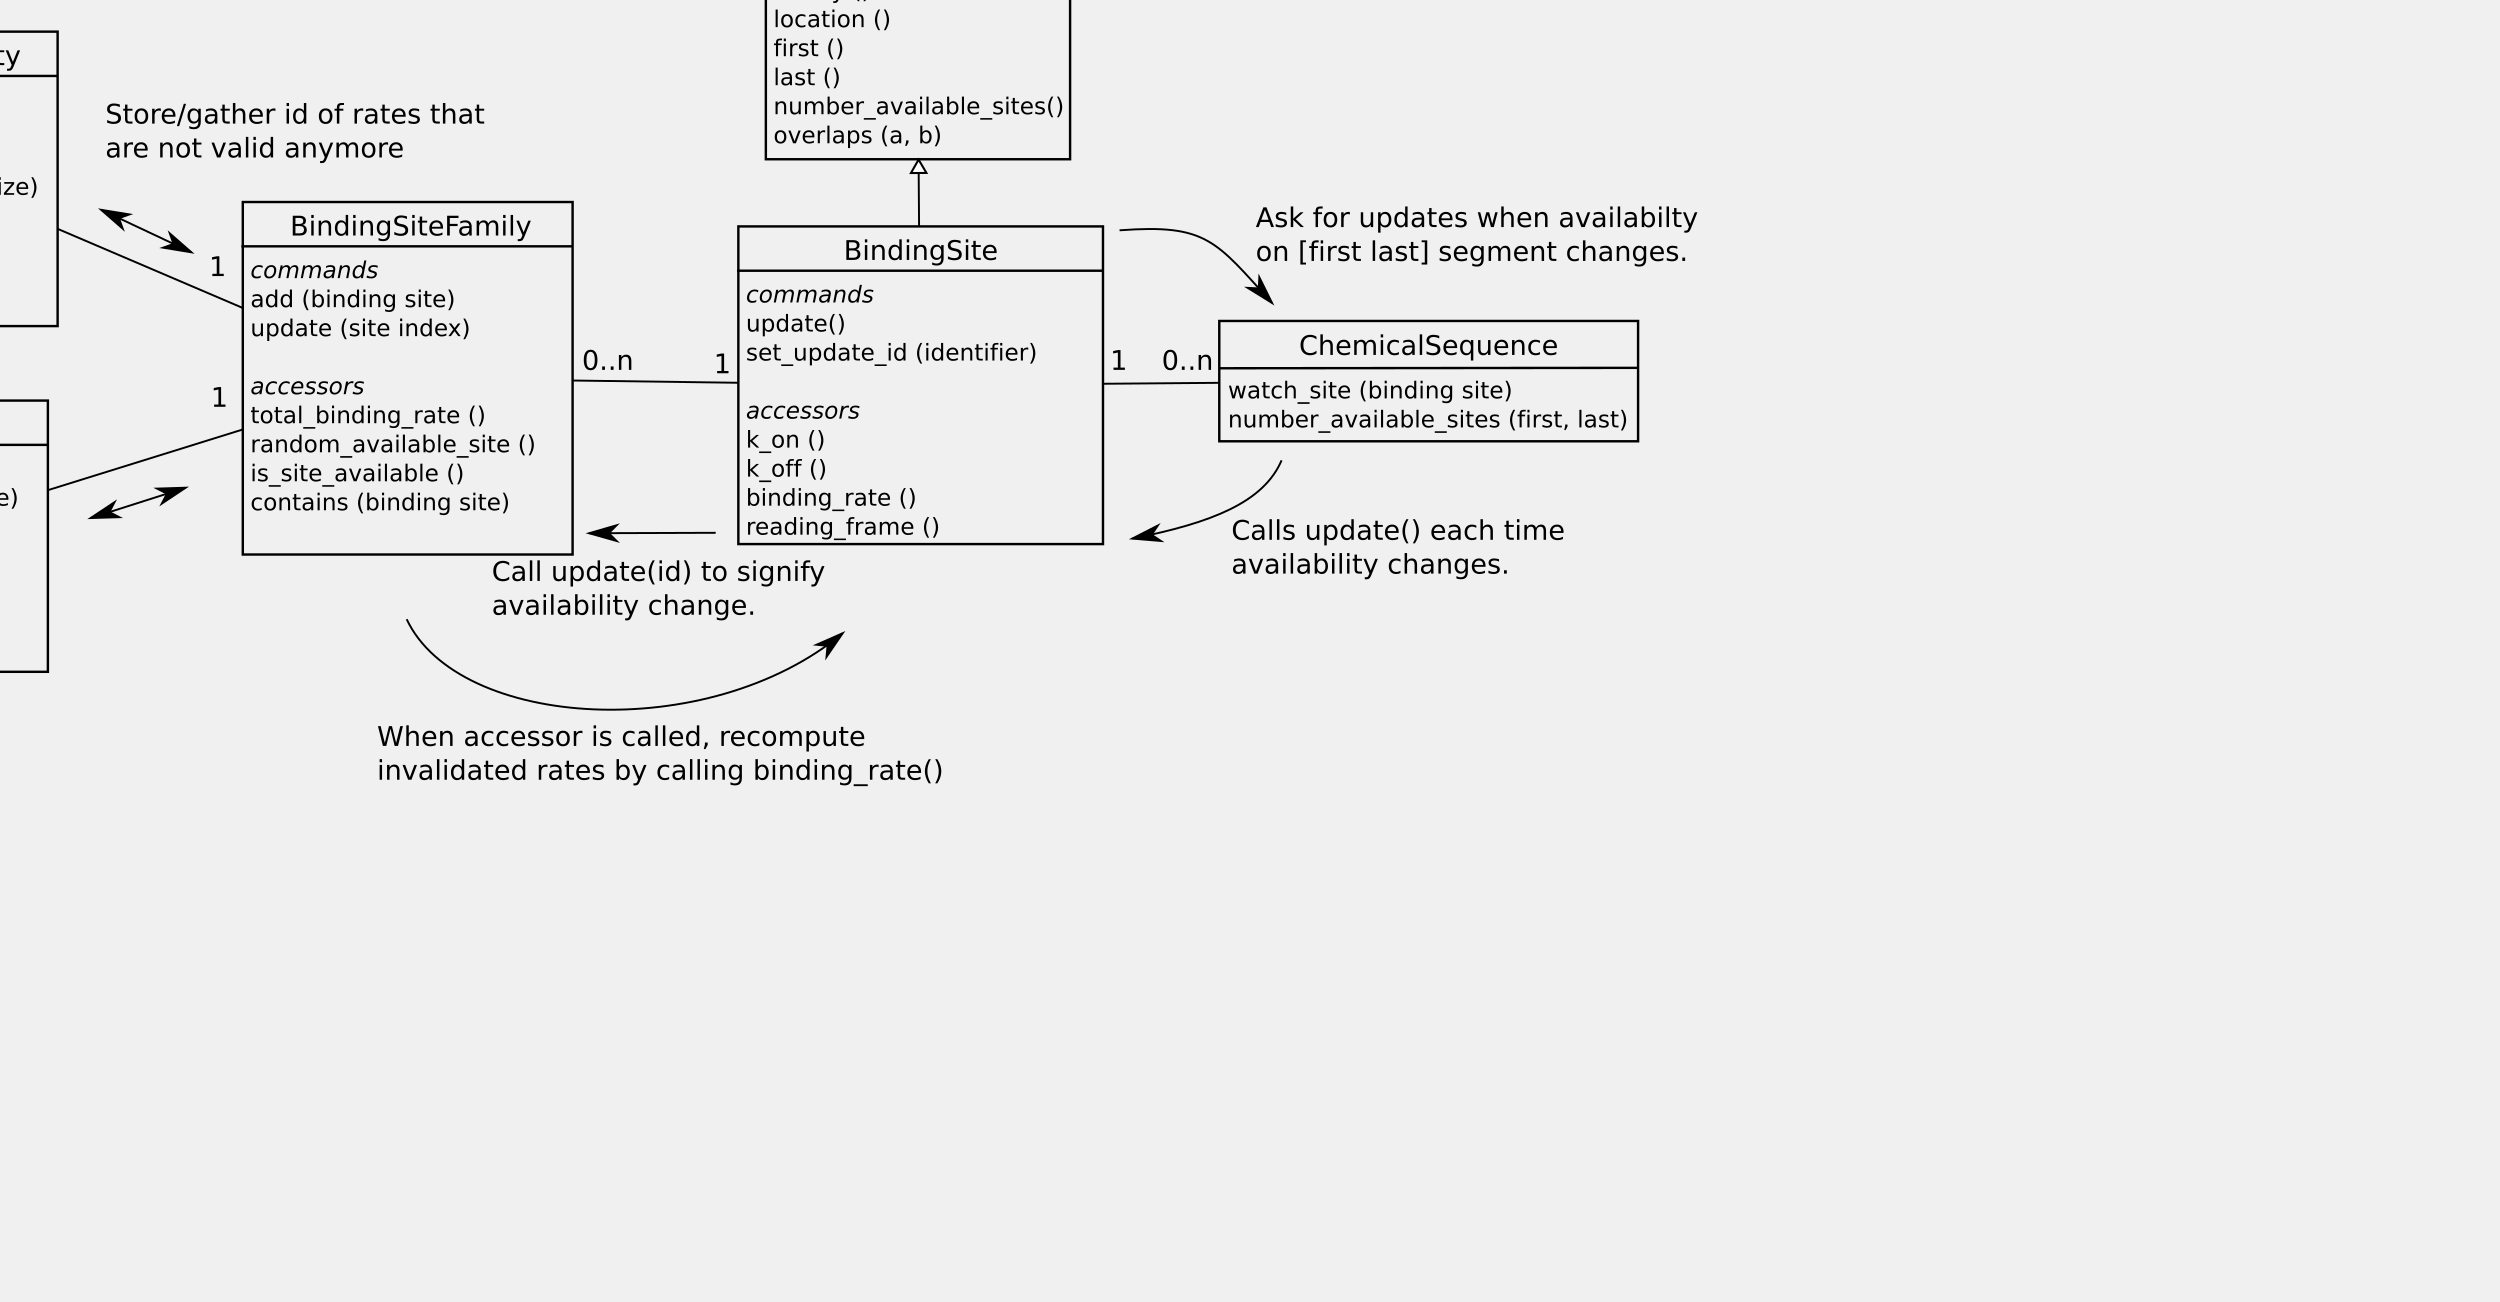
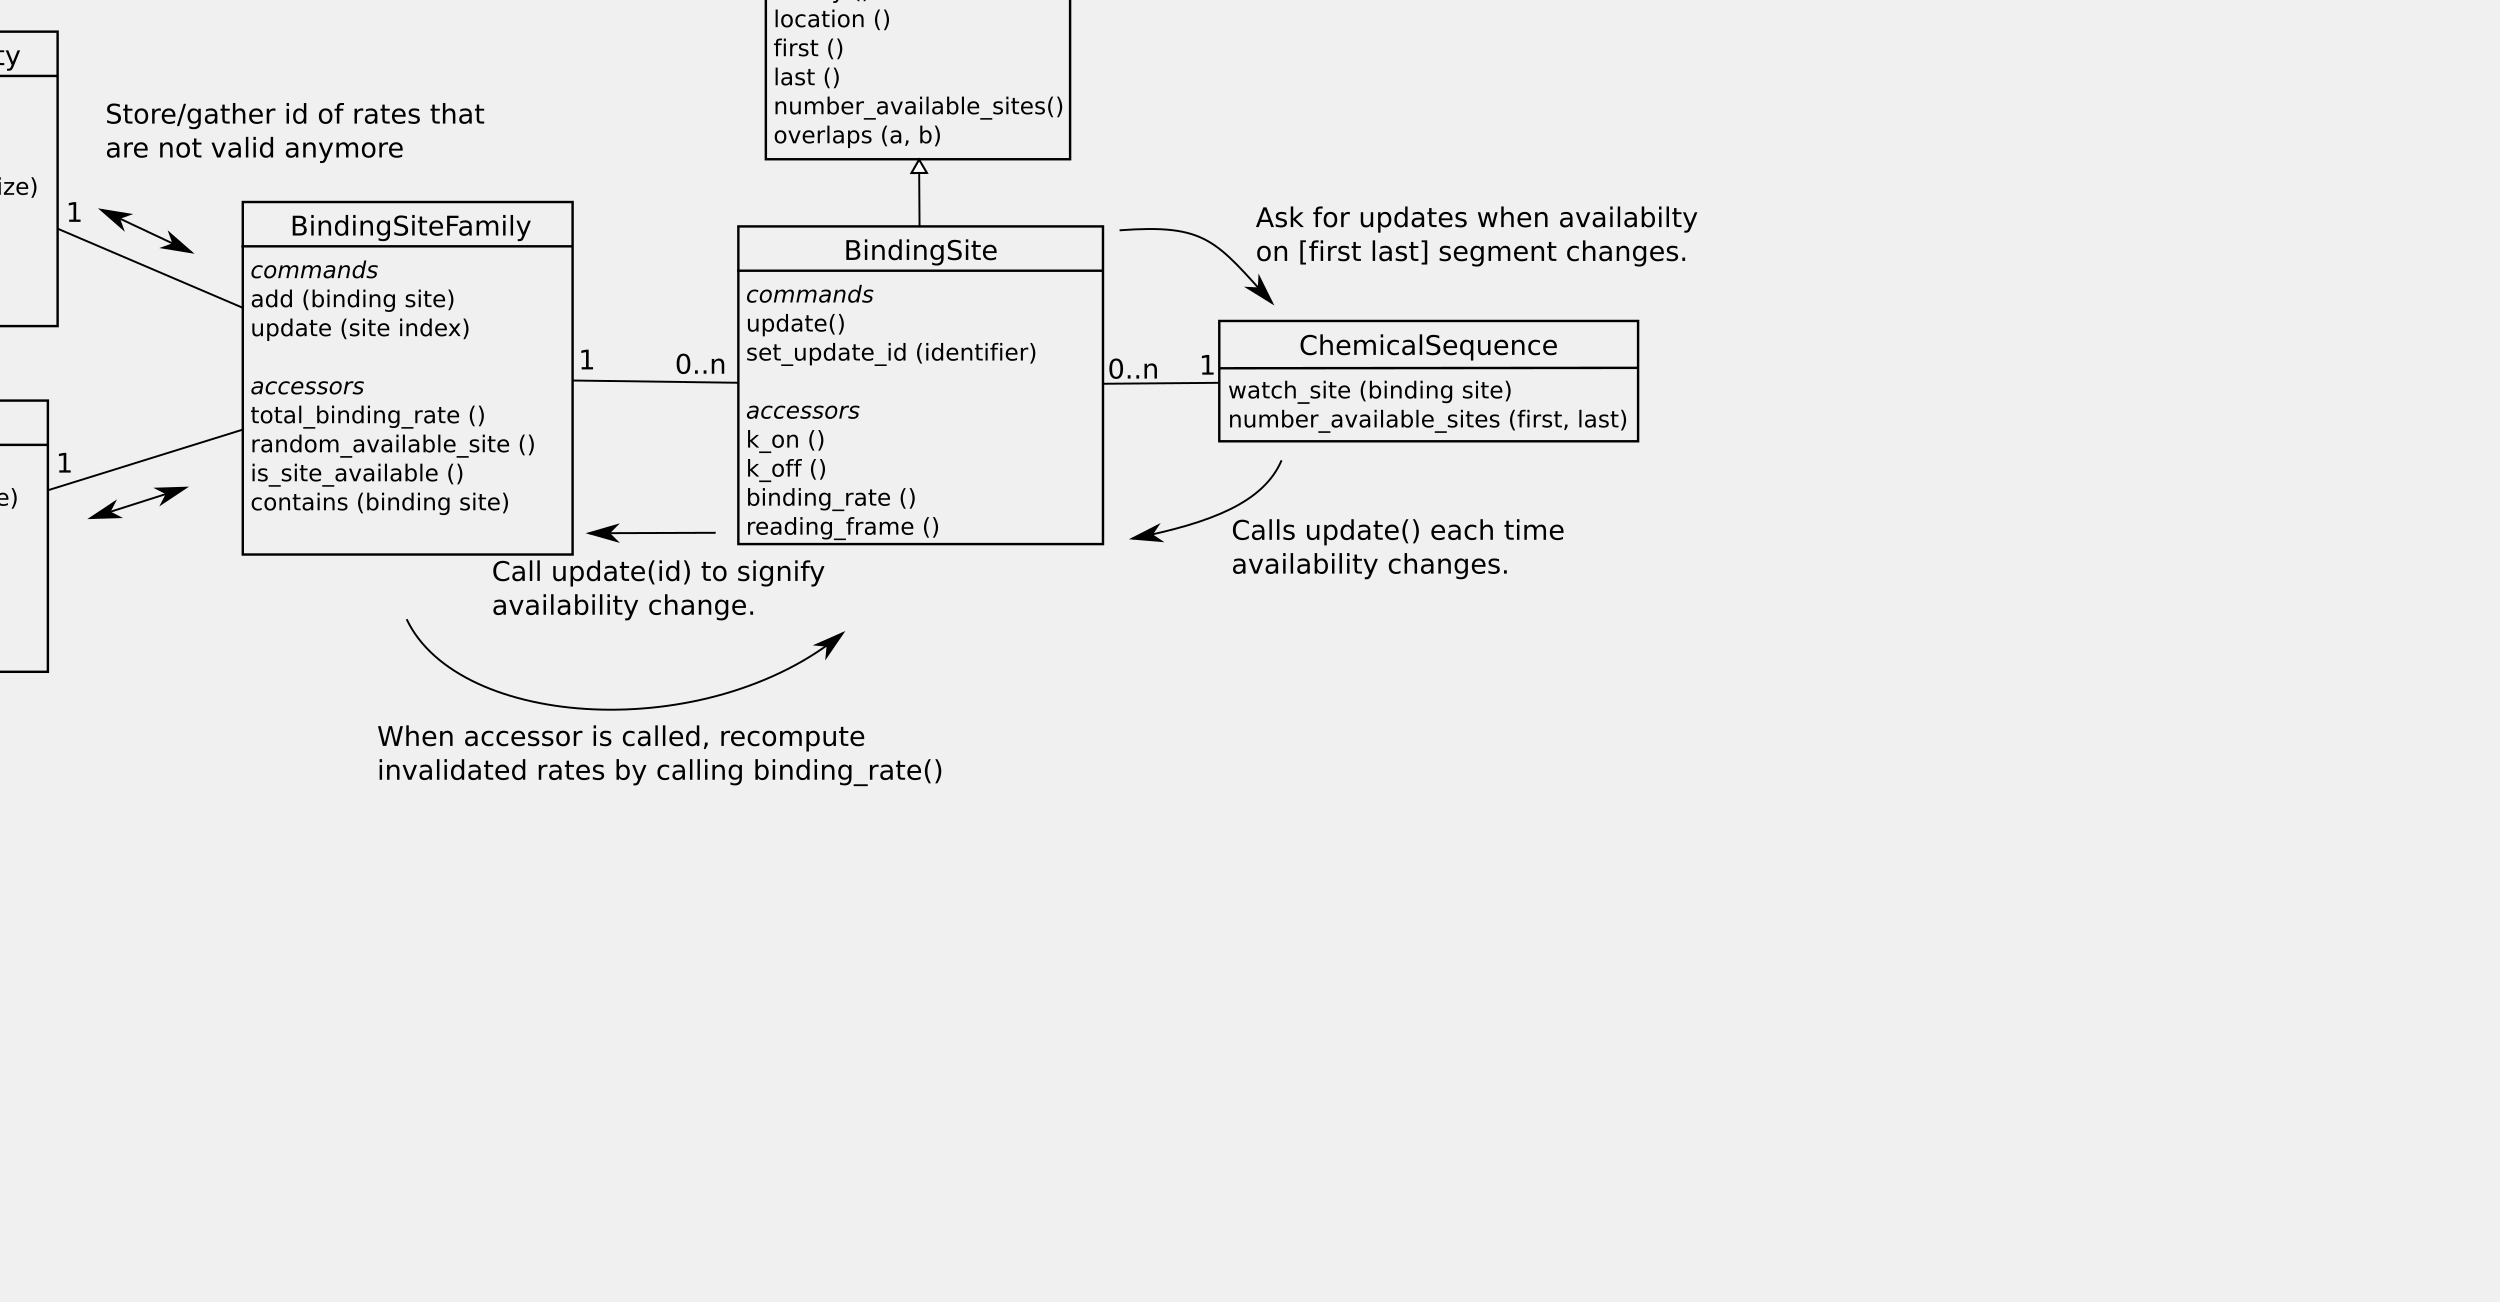
<svg xmlns="http://www.w3.org/2000/svg" id="svg2" version="1.1" width="1292.062" height="672.531" xml:space="preserve">
  <defs id="defs6">
    <marker orient="auto" refY="0.0" refX="0.0" id="Arrow1Lstart" style="overflow:visible">
      <path id="path4968" d="M 0.0,0.0 L 5.0,-5.0 L -12.5,0.0 L 5.0,5.0 L 0.0,0.0 z " style="fill-rule:evenodd;stroke:#000000;stroke-width:1.0pt;marker-start:none" transform="scale(0.8) translate(12.5,0)" />
    </marker>
    <marker orient="auto" refY="0.0" refX="0.0" id="Arrow1Mstart" style="overflow:visible">
      <path id="path4974" d="M 0.0,0.0 L 5.0,-5.0 L -12.5,0.0 L 5.0,5.0 L 0.0,0.0 z " style="fill-rule:evenodd;stroke:#000000;stroke-width:1.0pt;marker-start:none" transform="scale(0.4) translate(10,0)" />
    </marker>
    <marker orient="auto" refY="0.0" refX="0.0" id="Arrow2Lend" style="overflow:visible;">
      <path id="path5264" style="font-size:12.0;fill-rule:evenodd;stroke-width:0.625;stroke-linejoin:round;" d="M 8.719,4.034 L -2.207,0.016 L 8.719,-4.002 C 6.973,-1.63 6.983,1.616 8.719,4.034 z " transform="scale(1.1) rotate(180) translate(1,0)" />
    </marker>
    <marker orient="auto" refY="0.0" refX="0.0" id="Arrow1Mend" style="overflow:visible;">
      <path id="path5252" d="M 0.0,0.0 L 5.0,-5.0 L -12.5,0.0 L 5.0,5.0 L 0.0,0.0 z " style="fill-rule:evenodd;stroke:#000000;stroke-width:1.0pt;marker-start:none;" transform="scale(0.4) rotate(180) translate(10,0)" />
    </marker>
    <marker orient="auto" refY="0.0" refX="0.0" id="Arrow1Lend" style="overflow:visible;">
      <path id="path5246" d="M 0.0,0.0 L 5.0,-5.0 L -12.5,0.0 L 5.0,5.0 L 0.0,0.0 z " style="fill-rule:evenodd;stroke:#000000;stroke-width:1.0pt;marker-start:none;" transform="scale(0.8) rotate(180) translate(12.5,0)" />
    </marker>
    <marker orient="auto" refY="0.0" refX="0.0" id="EmptyTriangleInL" style="overflow:visible">
      <path id="path5395" d="M 5.77,0.0 L -2.88,5.0 L -2.88,-5.0 L 5.77,0.0 z " style="fill-rule:evenodd;fill:#FFFFFF;stroke:#000000;stroke-width:1.0pt;marker-start:none" transform="scale(-0.8) translate(-6,0)" />
    </marker>
    <marker orient="auto" refY="0.0" refX="0.0" id="EmptyDiamondLstart" style="overflow:visible">
      <path id="path5359" d="M 0,-7.071 L -7.071,0 L 0,7.071 L 7.071,0 L 0,-7.071 z " style="fill-rule:evenodd;fill:#FFFFFF;stroke:#000000;stroke-width:1.0pt;marker-start:none" transform="scale(0.8) translate(7,0)" />
    </marker>
    <marker orient="auto" refY="0.0" refX="0.0" id="DiamondLstart" style="overflow:visible">
      <path id="path5332" d="M 0,-7.071 L -7.071,0 L 0,7.071 L 7.071,0 L 0,-7.071 z " style="fill-rule:evenodd;stroke:#000000;stroke-width:1.0pt;marker-start:none" transform="scale(0.8) translate(7,0)" />
    </marker>
    <marker orient="auto" refY="0" refX="0" id="marker26652" style="overflow:visible">
      <path id="path26654" style="font-size:12px;fill-rule:evenodd;stroke-width:0.625;stroke-linejoin:round" d="M 8.719,4.034 -2.207,0.016 8.719,-4.002 c -1.745,2.372 -1.735,5.617 -6e-7,8.035 z" transform="matrix(-1.1,0,0,-1.1,-1.1,0)" />
    </marker>
    <marker orient="auto" refY="0" refX="0" id="marker3135" style="overflow:visible">
      <path id="path3137" style="font-size:12px;fill-rule:evenodd;stroke-width:0.625;stroke-linejoin:round" d="M 8.719,4.034 -2.207,0.016 8.719,-4.002 c -1.745,2.372 -1.735,5.617 -6e-7,8.035 z" transform="matrix(-1.1,0,0,-1.1,-1.1,0)" />
    </marker>
    <marker orient="auto" refY="0" refX="0" id="marker3139" style="overflow:visible">
      <path id="path3141" style="font-size:12px;fill-rule:evenodd;stroke-width:0.625;stroke-linejoin:round" d="M 8.719,4.034 -2.207,0.016 8.719,-4.002 c -1.745,2.372 -1.735,5.617 -6e-7,8.035 z" transform="matrix(-1.1,0,0,-1.1,-1.1,0)" />
    </marker>
    <marker orient="auto" refY="0" refX="0" id="marker26130" style="overflow:visible">
      <path id="path26132" d="M 0,-7.071 -7.071,0 0,7.071 7.071,0 0,-7.071 z" style="fill:#ffffff;fill-rule:evenodd;stroke:#000000;stroke-width:1pt;marker-start:none" transform="matrix(0.8,0,0,0.8,5.6,0)" />
    </marker>
    <marker orient="auto" refY="0" refX="0" id="marker3145" style="overflow:visible">
      <path id="path3147" d="M 0,-7.071 -7.071,0 0,7.071 7.071,0 0,-7.071 z" style="fill:#ffffff;fill-rule:evenodd;stroke:#000000;stroke-width:1pt;marker-start:none" transform="matrix(0.8,0,0,0.8,5.6,0)" />
    </marker>
    <marker orient="auto" refY="0" refX="0" id="marker3149" style="overflow:visible">
      <path id="path3151" d="M 0,-7.071 -7.071,0 0,7.071 7.071,0 0,-7.071 z" style="fill:#ffffff;fill-rule:evenodd;stroke:#000000;stroke-width:1pt;marker-start:none" transform="matrix(0.8,0,0,0.8,5.6,0)" />
    </marker>
    <marker orient="auto" refY="0" refX="0" id="marker3153" style="overflow:visible">
      <path id="path3155" d="M 0,-7.071 -7.071,0 0,7.071 7.071,0 0,-7.071 z" style="fill:#ffffff;fill-rule:evenodd;stroke:#000000;stroke-width:1pt;marker-start:none" transform="matrix(0.8,0,0,0.8,5.6,0)" />
    </marker>
    <marker orient="auto" refY="0" refX="0" id="marker26656" style="overflow:visible">
      <path id="path26658" d="M 0,-7.071 -7.071,0 0,7.071 7.071,0 0,-7.071 z" style="fill-rule:evenodd;stroke:#000000;stroke-width:1pt;marker-start:none" transform="matrix(0.8,0,0,0.8,5.6,0)" />
    </marker>
    <marker orient="auto" refY="0" refX="0" id="marker26644" style="overflow:visible">
      <path id="path26646" d="m 5.77,0 -8.65,5 0,-10 8.65,5 z" style="fill:#ffffff;fill-rule:evenodd;stroke:#000000;stroke-width:1pt;marker-start:none" transform="matrix(-0.8,0,0,-0.8,4.8,0)" />
    </marker>
    <marker orient="auto" refY="0" refX="0" id="marker3161" style="overflow:visible">
      <path id="path3163" d="m 5.77,0 -8.65,5 0,-10 8.65,5 z" style="fill:#ffffff;fill-rule:evenodd;stroke:#000000;stroke-width:1pt;marker-start:none" transform="matrix(-0.8,0,0,-0.8,4.8,0)" />
    </marker>
    <marker orient="auto" refY="0" refX="0" id="marker3165" style="overflow:visible">
      <path id="path3167" d="m 5.77,0 -8.65,5 0,-10 8.65,5 z" style="fill:#ffffff;fill-rule:evenodd;stroke:#000000;stroke-width:1pt;marker-start:none" transform="matrix(-0.8,0,0,-0.8,4.8,0)" />
    </marker>
    <marker orient="auto" refY="0" refX="0" id="marker3169" style="overflow:visible">
      <path id="path3171" d="M 0,-7.071 -7.071,0 0,7.071 7.071,0 0,-7.071 z" style="fill-rule:evenodd;stroke:#000000;stroke-width:1pt;marker-start:none" transform="matrix(0.8,0,0,0.8,5.6,0)" />
    </marker>
    <marker orient="auto" refY="0" refX="0" id="marker3173" style="overflow:visible">
      <path id="path3175" d="M 0,-7.071 -7.071,0 0,7.071 7.071,0 0,-7.071 z" style="fill-rule:evenodd;stroke:#000000;stroke-width:1pt;marker-start:none" transform="matrix(0.8,0,0,0.8,5.6,0)" />
    </marker>
    <marker orient="auto" refY="0" refX="0" id="marker3177" style="overflow:visible">
      <path id="path3179" d="M 0,-7.071 -7.071,0 0,7.071 7.071,0 0,-7.071 z" style="fill-rule:evenodd;stroke:#000000;stroke-width:1pt;marker-start:none" transform="matrix(0.8,0,0,0.8,5.6,0)" />
    </marker>
    <marker orient="auto" refY="0" refX="0" id="marker3181" style="overflow:visible">
      <path id="path3183" d="M 0,-7.071 -7.071,0 0,7.071 7.071,0 0,-7.071 z" style="fill-rule:evenodd;stroke:#000000;stroke-width:1pt;marker-start:none" transform="matrix(0.8,0,0,0.8,5.6,0)" />
    </marker>
    <marker orient="auto" refY="0" refX="0" id="marker3185" style="overflow:visible">
      <path id="path3187" d="M 0,-7.071 -7.071,0 0,7.071 7.071,0 0,-7.071 z" style="fill-rule:evenodd;stroke:#000000;stroke-width:1pt;marker-start:none" transform="matrix(0.8,0,0,0.8,5.6,0)" />
    </marker>
    <marker orient="auto" refY="0" refX="0" id="marker3189" style="overflow:visible">
      <path id="path3191" d="M 0,-7.071 -7.071,0 0,7.071 7.071,0 0,-7.071 z" style="fill-rule:evenodd;stroke:#000000;stroke-width:1pt;marker-start:none" transform="matrix(0.8,0,0,0.8,5.6,0)" />
    </marker>
    <marker orient="auto" refY="0" refX="0" id="DiamondLstart-7" style="overflow:visible">
      <path id="path5332-3" d="M 0,-7.071 -7.071,0 0,7.071 7.071,0 0,-7.071 z" style="fill-rule:evenodd;stroke:#000000;stroke-width:1pt;marker-start:none" transform="matrix(0.8,0,0,0.8,5.6,0)" />
    </marker>
    <marker orient="auto" refY="0" refX="0" id="Arrow1Lend-2" style="overflow:visible">
      <path id="path5246-8" d="M 0,0 5,-5 -12.5,0 5,5 0,0 z" style="fill-rule:evenodd;stroke:#000000;stroke-width:1pt;marker-start:none" transform="matrix(-0.8,0,0,-0.8,-10,0)" />
    </marker>
    <marker orient="auto" refY="0" refX="0" id="Arrow1Lend-3" style="overflow:visible">
      <path id="path5246-6" d="M 0,0 5,-5 -12.5,0 5,5 0,0 z" style="fill-rule:evenodd;stroke:#000000;stroke-width:1pt;marker-start:none" transform="matrix(-0.8,0,0,-0.8,-10,0)" />
    </marker>
    <marker orient="auto" refY="0" refX="0" id="Arrow1Lend-9" style="overflow:visible">
      <path id="path5246-7" d="M 0,0 5,-5 -12.5,0 5,5 0,0 z" style="fill-rule:evenodd;stroke:#000000;stroke-width:1pt;marker-start:none" transform="matrix(-0.8,0,0,-0.8,-10,0)" />
    </marker>
    <marker orient="auto" refY="0" refX="0" id="Arrow1Lend-4" style="overflow:visible">
      <path id="path5246-2" d="M 0,0 5,-5 -12.5,0 5,5 0,0 z" style="fill-rule:evenodd;stroke:#000000;stroke-width:1pt;marker-start:none" transform="matrix(-0.8,0,0,-0.8,-10,0)" />
    </marker>
    <marker orient="auto" refY="0" refX="0" id="Arrow1Lend-0" style="overflow:visible">
      <path id="path5246-65" d="M 0,0 5,-5 -12.5,0 5,5 0,0 z" style="fill-rule:evenodd;stroke:#000000;stroke-width:1pt;marker-start:none" transform="matrix(-0.8,0,0,-0.8,-10,0)" />
    </marker>
    <marker orient="auto" refY="0" refX="0" id="Arrow1Lstart-5" style="overflow:visible">
      <path id="path4968-0" d="M 0,0 5,-5 -12.5,0 5,5 0,0 z" style="fill-rule:evenodd;stroke:#000000;stroke-width:1pt;marker-start:none" transform="matrix(0.8,0,0,0.8,10,0)" />
    </marker>
    <marker orient="auto" refY="0" refX="0" id="Arrow1Lend-8" style="overflow:visible">
      <path id="path5246-9" d="M 0,0 5,-5 -12.5,0 5,5 0,0 z" style="fill-rule:evenodd;stroke:#000000;stroke-width:1pt;marker-start:none" transform="matrix(-0.8,0,0,-0.8,-10,0)" />
    </marker>
  </defs>
  <g id="g10" transform="matrix(1.25,0,0,-1.25,0,672.5313)">
    <g id="g5573" transform="translate(-105.8218,-36.84228)">
      <path id="path104" style="fill:none;stroke:#000000;stroke-width:1;stroke-linecap:butt;stroke-linejoin:miter;stroke-miterlimit:4;stroke-opacity:1;stroke-dasharray:none" d="m 206.208,491.339 136.359,0 0,-145.744 -136.359,0 z" />
      <text y="-477.49" x="225.769" transform="scale(1,-1)" id="text106" style="font-size:11.2px;font-style:normal;font-variant:normal;font-weight:normal;font-stretch:normal;font-family:DejaVu Sans;-inkscape-font-specification:DejaVu Sans">
        <tspan style="font-size:11.2px;font-style:normal;font-variant:normal;font-weight:normal;font-stretch:normal;writing-mode:lr-tb;fill:#000000;fill-opacity:1;fill-rule:nonzero;stroke:none;font-family:DejaVu Sans;-inkscape-font-specification:DejaVu Sans" x="225.769" y="-477.49" id="tspan108">BindingSiteFamily</tspan>
      </text>
      <path id="path3395" d="m 205.658,473.022 137.093,0" style="fill:none;stroke:#000000;stroke-width:1;stroke-linecap:butt;stroke-linejoin:miter;stroke-miterlimit:4;stroke-opacity:1;stroke-dasharray:none" />
      <text transform="scale(1,-1)" id="text4309" y="-459.884" x="209.343" style="font-size:9.6px;font-style:normal;font-variant:normal;font-weight:normal;font-stretch:normal;line-height:125%;letter-spacing:0px;word-spacing:0px;fill:#000000;fill-opacity:1;stroke:none;font-family:DejaVu Sans;-inkscape-font-specification:DejaVu Sans" xml:space="preserve">
        <tspan style="font-style:oblique;-inkscape-font-specification:DejaVu Sans Oblique" y="-459.884" x="209.343" id="tspan4311">commands</tspan>
        <tspan id="tspan4319" y="-447.884" x="209.343">add (binding site)</tspan>
        <tspan y="-435.884" x="209.343" id="tspan7084">update (site index)</tspan>
        <tspan id="tspan4315" y="-423.884" x="209.343" />
        <tspan style="font-style:oblique;-inkscape-font-specification:DejaVu Sans Oblique" id="tspan4321" y="-411.884" x="209.343">accessors</tspan>
        <tspan y="-399.884" x="209.343" id="tspan6718">total_binding_rate ()</tspan>
        <tspan y="-387.884" x="209.343" id="tspan7537">random_available_site ()</tspan>
        <tspan y="-375.884" x="209.343" id="tspan7114">is_site_available ()</tspan>
        <tspan y="-363.884" x="209.343" id="tspan3089">contains (binding site)</tspan>
      </text>
    </g>
    <g id="g5573-5" transform="translate(99.07215,-46.92704)">
      <path id="path104-3" style="fill:none;stroke:#000000;stroke-width:1;stroke-linecap:butt;stroke-linejoin:miter;stroke-miterlimit:4;stroke-opacity:1;stroke-dasharray:none" d="m 206.208,491.339 150.759,0 0,-131.344 -150.759,0 z" />
      <text y="-477.49" x="249.769" transform="scale(1,-1)" id="text106-0" style="font-size:11.2px;font-style:normal;font-variant:normal;font-weight:normal;font-stretch:normal;font-family:DejaVu Sans;-inkscape-font-specification:DejaVu Sans">
        <tspan style="font-size:11.2px;font-style:normal;font-variant:normal;font-weight:normal;font-stretch:normal;writing-mode:lr-tb;fill:#000000;fill-opacity:1;fill-rule:nonzero;stroke:none;font-family:DejaVu Sans;-inkscape-font-specification:DejaVu Sans" x="249.769" y="-477.49" id="tspan108-9">BindingSite</tspan>
      </text>
      <path id="path3395-1" d="m 205.658,473.022 151.493,0" style="fill:none;stroke:#000000;stroke-width:1;stroke-linecap:butt;stroke-linejoin:miter;stroke-miterlimit:4;stroke-opacity:1;stroke-dasharray:none" />
      <text transform="scale(1,-1)" id="text4309-6" y="-459.884" x="209.343" style="font-size:9.6px;font-style:normal;font-variant:normal;font-weight:normal;font-stretch:normal;line-height:125%;letter-spacing:0px;word-spacing:0px;fill:#000000;fill-opacity:1;stroke:none;font-family:DejaVu Sans;-inkscape-font-specification:DejaVu Sans" xml:space="preserve">
        <tspan style="font-style:oblique;-inkscape-font-specification:DejaVu Sans Oblique" y="-459.884" x="209.343" id="tspan4311-7">commands</tspan>
        <tspan y="-447.884" x="209.343" id="tspan7084-8">update()</tspan>
        <tspan y="-435.884" x="209.343" id="tspan3121">set_update_id (identifier)</tspan>
        <tspan id="tspan4315-2" y="-423.884" x="209.343" />
        <tspan style="font-style:oblique;-inkscape-font-specification:DejaVu Sans Oblique" id="tspan4321-4" y="-411.884" x="209.343">accessors</tspan>
        <tspan y="-399.884" x="209.343" id="tspan7537-4">k_on ()</tspan>
        <tspan y="-387.884" x="209.343" id="tspan7744">k_off ()</tspan>
        <tspan y="-375.884" x="209.343" id="tspan3125">binding_rate ()</tspan>
        <tspan y="-363.884" x="209.343" id="tspan7746">reading_frame ()</tspan>
        <tspan y="-351.884" x="209.343" id="tspan7114-2" />
      </text>
    </g>
    <g id="g5573-5-7" transform="translate(110.4407,126.9165)">
      <path id="path104-3-0" style="fill:none;stroke:#000000;stroke-width:1;stroke-linecap:butt;stroke-linejoin:miter;stroke-miterlimit:4;stroke-opacity:1;stroke-dasharray:none" d="m 206.208,491.339 125.79,0 0,-146.07 -125.79,0 z" />
      <text y="-477.49" x="257.769" transform="scale(1,-1)" id="text106-0-1" style="font-size:11.2px;font-style:normal;font-variant:normal;font-weight:normal;font-stretch:normal;font-family:DejaVu Sans;-inkscape-font-specification:DejaVu Sans">
        <tspan style="font-size:11.2px;font-style:normal;font-variant:normal;font-weight:normal;font-stretch:normal;writing-mode:lr-tb;fill:#000000;fill-opacity:1;fill-rule:nonzero;stroke:none;font-family:DejaVu Sans;-inkscape-font-specification:DejaVu Sans" x="257.769" y="-477.49" id="tspan108-9-7">Site</tspan>
      </text>
      <path id="path3395-1-2" d="m 205.658,473.022 126.05,0" style="fill:none;stroke:#000000;stroke-width:1;stroke-linecap:butt;stroke-linejoin:miter;stroke-miterlimit:4;stroke-opacity:1;stroke-dasharray:none" />
      <text transform="scale(1,-1)" id="text4309-6-2" y="-459.884" x="209.343" style="font-size:9.6px;font-style:normal;font-variant:normal;font-weight:normal;font-stretch:normal;line-height:125%;letter-spacing:0px;word-spacing:0px;fill:#000000;fill-opacity:1;stroke:none;font-family:DejaVu Sans;-inkscape-font-specification:DejaVu Sans" xml:space="preserve">
        <tspan style="font-style:oblique;-inkscape-font-specification:DejaVu Sans Oblique" id="tspan4321-4-7" y="-459.884" x="209.343">commands</tspan>
        <tspan style="font-style:normal;-inkscape-font-specification:DejaVu Sans" y="-447.884" x="209.343" id="tspan3091">move (step_size)</tspan>
        <tspan style="font-style:oblique;-inkscape-font-specification:DejaVu Sans Oblique" y="-435.884" x="209.343" id="tspan3095" />
        <tspan style="font-style:oblique;-inkscape-font-specification:DejaVu Sans Oblique" y="-423.884" x="209.343" id="tspan3093">accessors</tspan>
        <tspan y="-411.884" x="209.343" id="tspan6718-7-0">family ()</tspan>
        <tspan y="-399.884" x="209.343" id="tspan7717">location ()</tspan>
        <tspan y="-387.884" x="209.343" id="tspan7535-9-1">first ()</tspan>
        <tspan y="-375.884" x="209.343" id="tspan7537-4-0">last ()</tspan>
        <tspan y="-363.884" x="209.343" id="tspan3097">number_available_sites()</tspan>
        <tspan y="-351.884" x="209.343" id="tspan3099">overlaps (a, b)</tspan>
        <tspan y="-339.884" x="209.343" id="tspan7114-2-3" />
      </text>
    </g>
-     <path style="fill:none;stroke:#000000;stroke-width:1px;stroke-linecap:butt;stroke-linejoin:miter;stroke-opacity:1;marker-start:none" d="m 295.931,196.662 85.669,1.165" id="path7748" transform="matrix(0.8,0,0,-0.8,0,538.025)" />
-     <path style="fill:none;stroke:#000000;stroke-width:1px;stroke-linecap:butt;stroke-linejoin:miter;stroke-opacity:1;marker-start:url(#marker3165)" d="m 474.748,82.299 0.252,34.717" id="path7750" transform="matrix(0.8,0,0,-0.8,0,538.025)" />
-     <text xml:space="preserve" style="font-size:11.2px;font-style:normal;font-variant:normal;font-weight:normal;font-stretch:normal;line-height:125%;letter-spacing:0px;word-spacing:0px;fill:#000000;fill-opacity:1;stroke:none;font-family:DejaVu Sans;-inkscape-font-specification:DejaVu Sans" x="240.634" y="-385.109" id="text4267" transform="scale(1,-1)">
-       <tspan id="tspan4269" x="240.634" y="-385.109">0..n</tspan>
-     </text>
-     <text xml:space="preserve" style="font-size:11.2px;font-style:normal;font-variant:normal;font-weight:normal;font-stretch:normal;line-height:125%;letter-spacing:0px;word-spacing:0px;fill:#000000;fill-opacity:1;stroke:none;font-family:DejaVu Sans;-inkscape-font-specification:DejaVu Sans" x="295.108" y="-383.687" id="text4271" transform="scale(1,-1)">
-       <tspan id="tspan4273" x="295.108" y="-383.687">1</tspan>
+     <path style="fill:none;stroke:#000000;stroke-width:1px;stroke-linecap:butt;stroke-linejoin:miter;stroke-opacity:1;marker-start:none" d="m 295.931,196.66 85.669,1.165" id="path7748" transform="matrix(0.8,0,0,-0.8,0,538.025)" />
+     <path style="fill:none;stroke:#000000;stroke-width:1px;stroke-linecap:butt;stroke-linejoin:miter;stroke-opacity:1;marker-start:url(#marker3165)" d="m 475.01,82.299 0.233,34.717" id="path7750" transform="matrix(0.8,0,0,-0.8,0,538.025)" />
+     <text xml:space="preserve" style="font-style:normal;font-variant:normal;font-weight:normal;font-stretch:normal;font-size:11.2px;line-height:125%;font-family:'DejaVu Sans';-inkscape-font-specification:'DejaVu Sans';letter-spacing:0px;word-spacing:0px;fill:#000000;fill-opacity:1;stroke:none" x="279.034" y="-383.509" id="text4267" transform="scale(1,-1)">
+       <tspan id="tspan4269" x="279.034" y="-383.509">0..n</tspan>
+     </text>
+     <text xml:space="preserve" style="font-style:normal;font-variant:normal;font-weight:normal;font-stretch:normal;font-size:11.2px;line-height:125%;font-family:'DejaVu Sans';-inkscape-font-specification:'DejaVu Sans';letter-spacing:0px;word-spacing:0px;fill:#000000;fill-opacity:1;stroke:none" x="239.108" y="-385.287" id="text4271" transform="scale(1,-1)">
+       <tspan id="tspan4273" x="239.108" y="-385.287">1</tspan>
    </text>
    <g id="g4388" transform="translate(32.2108,-71.04282)">
      <path id="path104-3-4" style="fill:none;stroke:#000000;stroke-width:1;stroke-linecap:butt;stroke-linejoin:miter;stroke-miterlimit:4;stroke-opacity:1;stroke-dasharray:none" d="m 471.913,476.36 173.159,0 0,-49.744 -173.159,0 z" />
      <text y="-462.332" x="504.882" transform="scale(1,-1)" id="text106-0-9" style="font-size:11.2px;font-style:normal;font-variant:normal;font-weight:normal;font-stretch:normal;font-family:DejaVu Sans;-inkscape-font-specification:DejaVu Sans">
        <tspan style="font-size:11.2px;font-style:normal;font-variant:normal;font-weight:normal;font-stretch:normal;writing-mode:lr-tb;fill:#000000;fill-opacity:1;fill-rule:nonzero;stroke:none;font-family:DejaVu Sans;-inkscape-font-specification:DejaVu Sans" x="504.882" y="-462.332" id="tspan108-9-9">ChemicalSequence</tspan>
      </text>
    </g>
    <text xml:space="preserve" style="font-size:9.6px;font-style:normal;font-variant:normal;font-weight:normal;font-stretch:normal;line-height:125%;letter-spacing:0px;word-spacing:0px;fill:#000000;fill-opacity:1;stroke:none;font-family:DejaVu Sans;-inkscape-font-specification:DejaVu Sans" x="475.048" y="-444.904" id="text4309-6-8" transform="scale(1,-1)">
      <tspan id="tspan7746-8" x="475.048" y="-444.904" />
      <tspan id="tspan7114-2-8" x="475.048" y="-432.904" />
    </text>
-     <path style="fill:none;stroke:#000000;stroke-width:1px;stroke-linecap:butt;stroke-linejoin:miter;stroke-opacity:1" d="m 570.049,198.34 60.106,-0.487" id="path4393" transform="matrix(0.8,0,0,-0.8,0,538.025)" />
-     <text xml:space="preserve" style="font-size:11.2px;font-style:normal;font-variant:normal;font-weight:normal;font-stretch:normal;line-height:125%;letter-spacing:0px;word-spacing:0px;fill:#000000;fill-opacity:1;stroke:none;font-family:DejaVu Sans;-inkscape-font-specification:DejaVu Sans" x="459.004" y="-385.109" id="text4395" transform="scale(1,-1)">
-       <tspan id="tspan4397" x="459.004" y="-385.109">1</tspan>
-     </text>
-     <text xml:space="preserve" style="font-size:11.2px;font-style:normal;font-variant:normal;font-weight:normal;font-stretch:normal;line-height:125%;letter-spacing:0px;word-spacing:0px;fill:#000000;fill-opacity:1;stroke:none;font-family:DejaVu Sans;-inkscape-font-specification:DejaVu Sans" x="480.32" y="-385.109" id="text4399" transform="scale(1,-1)">
-       <tspan id="tspan4401" x="480.32" y="-385.109">0..n</tspan>
+     <path style="fill:none;stroke:#000000;stroke-width:1px;stroke-linecap:butt;stroke-linejoin:miter;stroke-opacity:1" d="m 570.049,198.341 60.106,-0.488" id="path4393" transform="matrix(0.8,0,0,-0.8,0,538.025)" />
+     <text xml:space="preserve" style="font-style:normal;font-variant:normal;font-weight:normal;font-stretch:normal;font-size:11.2px;line-height:125%;font-family:'DejaVu Sans';-inkscape-font-specification:'DejaVu Sans';letter-spacing:0px;word-spacing:0px;fill:#000000;fill-opacity:1;stroke:none" x="495.699" y="-383.099" id="text4395" transform="scale(1,-1)">
+       <tspan id="tspan4397" x="495.699" y="-383.099">1</tspan>
+     </text>
+     <text xml:space="preserve" style="font-style:normal;font-variant:normal;font-weight:normal;font-stretch:normal;font-size:11.2px;line-height:125%;font-family:'DejaVu Sans';-inkscape-font-specification:'DejaVu Sans';letter-spacing:0px;word-spacing:0px;fill:#000000;fill-opacity:1;stroke:none" x="457.953" y="-381.499" id="text4399" transform="scale(1,-1)">
+       <tspan id="tspan4401" x="457.953" y="-381.499">0..n</tspan>
    </text>
    <text xml:space="preserve" style="font-size:9.6px;font-style:normal;font-variant:normal;font-weight:normal;font-stretch:normal;line-height:125%;letter-spacing:0px;word-spacing:0px;fill:#000000;fill-opacity:1;stroke:none;font-family:DejaVu Sans;-inkscape-font-specification:DejaVu Sans" x="507.709" y="-373.315" id="text3100" transform="scale(1,-1)">
      <tspan id="tspan3102" x="507.709" y="-373.315">watch_site (binding site)</tspan>
      <tspan x="507.709" y="-361.315" id="tspan3134">number_available_sites (first, last)</tspan>
    </text>
    <path id="path3395-1-3" d="m 504.124,385.765 172.813,0.167" style="fill:none;stroke:#000000;stroke-width:1;stroke-linecap:butt;stroke-linejoin:miter;stroke-miterlimit:4;stroke-opacity:1;stroke-dasharray:none" />
    <text xml:space="preserve" style="font-size:11.2px;font-style:normal;font-variant:normal;font-weight:normal;font-stretch:normal;line-height:125%;letter-spacing:0px;word-spacing:0px;fill:#000000;fill-opacity:1;stroke:none;font-family:DejaVu Sans;-inkscape-font-specification:DejaVu Sans" x="509.121" y="-314.851" id="text3122" transform="scale(1,-1)">
      <tspan id="tspan3124" x="509.121" y="-314.851">Calls update() each time</tspan>
      <tspan x="509.121" y="-300.851" id="tspan3126">availability changes.</tspan>
    </text>
    <text xml:space="preserve" style="font-size:11.2px;font-style:normal;font-variant:normal;font-weight:normal;font-stretch:normal;line-height:125%;letter-spacing:0px;word-spacing:0px;fill:#000000;fill-opacity:1;stroke:none;font-family:DejaVu Sans;-inkscape-font-specification:DejaVu Sans" x="519.17" y="-444.141" id="text3128" transform="scale(1,-1)">
      <tspan id="tspan3130" x="519.17" y="-444.141">Ask for updates when availabilty</tspan>
      <tspan x="519.17" y="-430.141" id="tspan3132">on [first last] segment changes.</tspan>
    </text>
    <path style="fill:none;stroke:#000000;stroke-width:1px;stroke-linecap:butt;stroke-linejoin:miter;stroke-opacity:1;marker-end:url(#Arrow1Lend)" d="m 578.623,119.029 c 45.218,-3.349 49.57,5.401 78.713,37.458" id="path3156" transform="matrix(0.8,0,0,-0.8,0,538.025)" />
    <path style="fill:none;stroke:#000000;stroke-width:0.8px;stroke-linecap:butt;stroke-linejoin:miter;stroke-opacity:1;marker-end:url(#Arrow1Lend)" d="m 529.888,347.698 c -7.426,-17.337 -28.767,-25.847 -61.63,-32.334" id="path3156-6" />
    <path style="fill:none;stroke:#000000;stroke-width:0.8px;stroke-linecap:butt;stroke-linejoin:miter;stroke-opacity:1;marker-end:url(#Arrow1Lend)" d="m 295.902,317.735 -52.252,-0.179" id="path3156-6-8" />
    <text xml:space="preserve" style="font-size:11.2px;font-style:normal;font-variant:normal;font-weight:normal;font-stretch:normal;line-height:125%;letter-spacing:0px;word-spacing:0px;fill:#000000;fill-opacity:1;stroke:none;font-family:DejaVu Sans;-inkscape-font-specification:DejaVu Sans" x="203.328" y="-297.845" id="text3122-0" transform="scale(1,-1)">
      <tspan x="203.328" y="-297.845" id="tspan3126-7">Call update(id) to signify</tspan>
      <tspan x="203.328" y="-283.845" id="tspan4828">availability change.</tspan>
    </text>
    <path style="fill:none;stroke:#000000;stroke-width:0.8px;stroke-linecap:butt;stroke-linejoin:miter;stroke-opacity:1;marker-end:url(#Arrow1Lend)" d="m 168.144,282.004 c 21.437,-45.553 124.733,-51.883 180.202,-5.85" id="path3156-2" />
    <text xml:space="preserve" style="font-size:11.2px;font-style:normal;font-variant:normal;font-weight:normal;font-stretch:normal;line-height:125%;letter-spacing:0px;word-spacing:0px;fill:#000000;fill-opacity:1;stroke:none;font-family:DejaVu Sans;-inkscape-font-specification:DejaVu Sans" x="155.903" y="-229.625" id="text4854" transform="scale(1,-1)">
      <tspan id="tspan4856" x="155.903" y="-229.625">When accessor is called, recompute </tspan>
      <tspan x="155.903" y="-215.625" id="tspan5707">invalidated rates by calling binding_rate()</tspan>
    </text>
    <g id="g5573-2" transform="translate(-278.7447,33.60215)">
      <path id="path104-1" style="fill:none;stroke:#000000;stroke-width:1;stroke-linecap:butt;stroke-linejoin:miter;stroke-miterlimit:4;stroke-opacity:1;stroke-dasharray:none" d="m 206.208,491.339 96.359,0 0,-121.744 -96.359,0 z" />
      <text y="-477.49" x="220.591" transform="scale(1,-1)" id="text106-6" style="font-size:11.2px;font-style:normal;font-variant:normal;font-weight:normal;font-stretch:normal;font-family:DejaVu Sans;-inkscape-font-specification:DejaVu Sans">
        <tspan style="font-size:11.2px;font-style:normal;font-variant:normal;font-weight:normal;font-stretch:normal;writing-mode:lr-tb;fill:#000000;fill-opacity:1;fill-rule:nonzero;stroke:none;font-family:DejaVu Sans;-inkscape-font-specification:DejaVu Sans" x="220.591" y="-477.49" id="tspan108-1">RateValidity</tspan>
      </text>
      <path id="path3395-3" d="m 205.658,473.022 97.093,0" style="fill:none;stroke:#000000;stroke-width:1;stroke-linecap:butt;stroke-linejoin:miter;stroke-miterlimit:4;stroke-opacity:1;stroke-dasharray:none" />
      <text transform="scale(1,-1)" id="text4309-3" y="-459.884" x="209.343" style="font-size:9.6px;font-style:normal;font-variant:normal;font-weight:normal;font-stretch:normal;line-height:125%;letter-spacing:0px;word-spacing:0px;fill:#000000;fill-opacity:1;stroke:none;font-family:DejaVu Sans;-inkscape-font-specification:DejaVu Sans" xml:space="preserve">
        <tspan style="font-style:oblique;-inkscape-font-specification:DejaVu Sans Oblique" y="-459.884" x="209.343" id="tspan4311-6">commands</tspan>
        <tspan id="tspan4319-5" y="-447.884" x="209.343">invalidate (id)</tspan>
        <tspan y="-435.884" x="209.343" id="tspan7084-7">pop ()</tspan>
        <tspan y="-423.884" x="209.343" id="tspan4918">extend (new size)</tspan>
        <tspan id="tspan4315-0" y="-411.884" x="209.343" />
        <tspan style="font-style:oblique;-inkscape-font-specification:DejaVu Sans Oblique" id="tspan4321-9" y="-399.884" x="209.343">accessors</tspan>
        <tspan y="-387.884" x="209.343" id="tspan6718-1">front ()</tspan>
        <tspan y="-375.884" x="209.343" id="tspan7537-8">empty ()</tspan>
        <tspan y="-363.884" x="209.343" id="tspan3089-5" />
      </text>
    </g>
-     <path style="fill:none;stroke:#000000;stroke-width:1px;stroke-linecap:butt;stroke-linejoin:miter;stroke-opacity:1" d="M 125.483,159.178 29.778,118.279" id="path4922" transform="matrix(0.8,0,0,-0.8,0,538.025)" />
-     <text xml:space="preserve" style="font-size:11.2px;font-style:normal;font-variant:normal;font-weight:normal;font-stretch:normal;line-height:125%;letter-spacing:0px;word-spacing:0px;fill:#000000;fill-opacity:1;stroke:none;font-family:DejaVu Sans;-inkscape-font-specification:DejaVu Sans" x="86.417" y="-423.889" id="text4924" transform="scale(1,-1)">
-       <tspan id="tspan4926" x="86.417" y="-423.889">1</tspan>
+     <path style="fill:none;stroke:#000000;stroke-width:1px;stroke-linecap:butt;stroke-linejoin:miter;stroke-opacity:1" d="M 125.483,159.093 29.778,118.194" id="path4922" transform="matrix(0.8,0,0,-0.8,0,538.025)" />
+     <text xml:space="preserve" style="font-style:normal;font-variant:normal;font-weight:normal;font-stretch:normal;font-size:11.2px;line-height:125%;font-family:'DejaVu Sans';-inkscape-font-specification:'DejaVu Sans';letter-spacing:0px;word-spacing:0px;fill:#000000;fill-opacity:1;stroke:none" x="27.217" y="-446.29" id="text4924" transform="scale(1,-1)">
+       <tspan id="tspan4926" x="27.217" y="-446.29">1</tspan>
    </text>
    <path style="fill:none;stroke:#000000;stroke-width:0.8px;stroke-linecap:butt;stroke-linejoin:miter;stroke-opacity:1;marker-start:url(#Arrow1Lstart);marker-end:url(#Arrow1Lend)" d="M 79.043,433.75 41.901,451.238" id="path3156-6-8-0" />
    <text xml:space="preserve" style="font-size:11.2px;font-style:normal;font-variant:normal;font-weight:normal;font-stretch:normal;line-height:125%;letter-spacing:0px;word-spacing:0px;fill:#000000;fill-opacity:1;stroke:none;font-family:DejaVu Sans;-inkscape-font-specification:DejaVu Sans" x="43.538" y="-486.932" id="text3122-0-9" transform="scale(1,-1)">
      <tspan x="43.538" y="-486.932" id="tspan4828-6">Store/gather id of rates that</tspan>
      <tspan x="43.538" y="-472.932" id="tspan4963">are not valid anymore</tspan>
    </text>
    <g id="g5573-2-6" transform="translate(-308.3681,-118.9353)">
      <path id="path104-1-9" style="fill:none;stroke:#000000;stroke-width:1;stroke-linecap:butt;stroke-linejoin:miter;stroke-miterlimit:4;stroke-opacity:1;stroke-dasharray:none" d="m 206.208,491.339 121.959,0 0,-112.144 -121.959,0 z" />
      <text y="-477.49" x="220.591" transform="scale(1,-1)" id="text106-6-9" style="font-size:11.2px;font-style:normal;font-variant:normal;font-weight:normal;font-stretch:normal;font-family:DejaVu Sans;-inkscape-font-specification:DejaVu Sans">
        <tspan style="font-size:11.2px;font-style:normal;font-variant:normal;font-weight:normal;font-stretch:normal;writing-mode:lr-tb;fill:#000000;fill-opacity:1;fill-rule:nonzero;stroke:none;font-family:DejaVu Sans;-inkscape-font-specification:DejaVu Sans" x="220.591" y="-477.49" id="tspan108-1-2">RateContainer</tspan>
      </text>
      <path id="path3395-3-0" d="m 205.658,473.022 122.693,0" style="fill:none;stroke:#000000;stroke-width:1;stroke-linecap:butt;stroke-linejoin:miter;stroke-miterlimit:4;stroke-opacity:1;stroke-dasharray:none" />
      <text transform="scale(1,-1)" id="text4309-3-4" y="-459.884" x="209.343" style="font-size:9.6px;font-style:normal;font-variant:normal;font-weight:normal;font-stretch:normal;line-height:125%;letter-spacing:0px;word-spacing:0px;fill:#000000;fill-opacity:1;stroke:none;font-family:DejaVu Sans;-inkscape-font-specification:DejaVu Sans" xml:space="preserve">
        <tspan style="font-style:oblique;-inkscape-font-specification:DejaVu Sans Oblique" y="-459.884" x="209.343" id="tspan4311-6-0">commands</tspan>
        <tspan id="tspan4319-5-0" y="-447.884" x="209.343">set_rate (id, new rate)</tspan>
        <tspan y="-435.884" x="209.343" id="tspan7084-7-4">update_cumulates ()</tspan>
        <tspan id="tspan4315-0-1" y="-423.884" x="209.343" />
        <tspan style="font-style:oblique;-inkscape-font-specification:DejaVu Sans Oblique" id="tspan4321-9-4" y="-411.884" x="209.343">accessors</tspan>
        <tspan y="-399.884" x="209.343" id="tspan6718-1-5">total_rate ()</tspan>
        <tspan y="-387.884" x="209.343" id="tspan7537-8-1">random_index ()</tspan>
        <tspan y="-375.884" x="209.343" id="tspan3089-5-7" />
      </text>
    </g>
    <path style="fill:none;stroke:#000000;stroke-width:0.8px;stroke-linecap:butt;stroke-linejoin:miter;stroke-opacity:1;marker-start:url(#Arrow1Lstart);marker-end:url(#Arrow1Lend)" d="M 76.676,336.344 37.569,323.857" id="path3156-6-8-0-9" />
-     <text id="text4612" y="-369.817" x="87.134" style="font-size:11.2px;font-style:normal;font-variant:normal;font-weight:normal;font-stretch:normal;line-height:125%;letter-spacing:0px;word-spacing:0px;fill:#000000;fill-opacity:1;stroke:none;font-family:DejaVu Sans;-inkscape-font-specification:DejaVu Sans" xml:space="preserve" transform="scale(1,-1)">
-       <tspan y="-369.817" x="87.134" id="tspan4614">1</tspan>
+     <text id="text4612" y="-342.617" x="23.134" style="font-style:normal;font-variant:normal;font-weight:normal;font-stretch:normal;font-size:11.2px;line-height:125%;font-family:'DejaVu Sans';-inkscape-font-specification:'DejaVu Sans';letter-spacing:0px;word-spacing:0px;fill:#000000;fill-opacity:1;stroke:none" xml:space="preserve" transform="scale(1,-1)">
+       <tspan y="-342.617" x="23.134" id="tspan4614">1</tspan>
    </text>
    <flowRoot xml:space="preserve" id="flowRoot4626" style="font-size:14px;font-style:normal;font-variant:normal;font-weight:normal;font-stretch:normal;line-height:125%;letter-spacing:0px;word-spacing:0px;fill:#000000;fill-opacity:1;stroke:none;font-family:DejaVu Sans;-inkscape-font-specification:DejaVu Sans" transform="matrix(0.8,0,0,-0.8,2.191096,534.4066)">
      <flowRegion id="flowRegion4628">
        <rect id="rect4630" width="148.215" height="77.038" x="28.471" y="287.341" />
      </flowRegion>
      <flowPara id="flowPara4632">Store rates and total rate</flowPara>
      <flowPara id="flowPara4634">Perform multinomial drawing</flowPara>
    </flowRoot>
-     <path style="fill:none;stroke:#000000;stroke-width:1px;stroke-linecap:butt;stroke-linejoin:miter;stroke-opacity:1" d="M 24.749,253.317 125.483,221.959" id="path4907" transform="matrix(0.8,0,0,-0.8,0,538.025)" />
+     <path style="fill:none;stroke:#000000;stroke-width:1px;stroke-linecap:butt;stroke-linejoin:miter;stroke-opacity:1" d="M 24.749,253.379 125.483,222.02" id="path4907" transform="matrix(0.8,0,0,-0.8,0,538.025)" />
  </g>
</svg>
